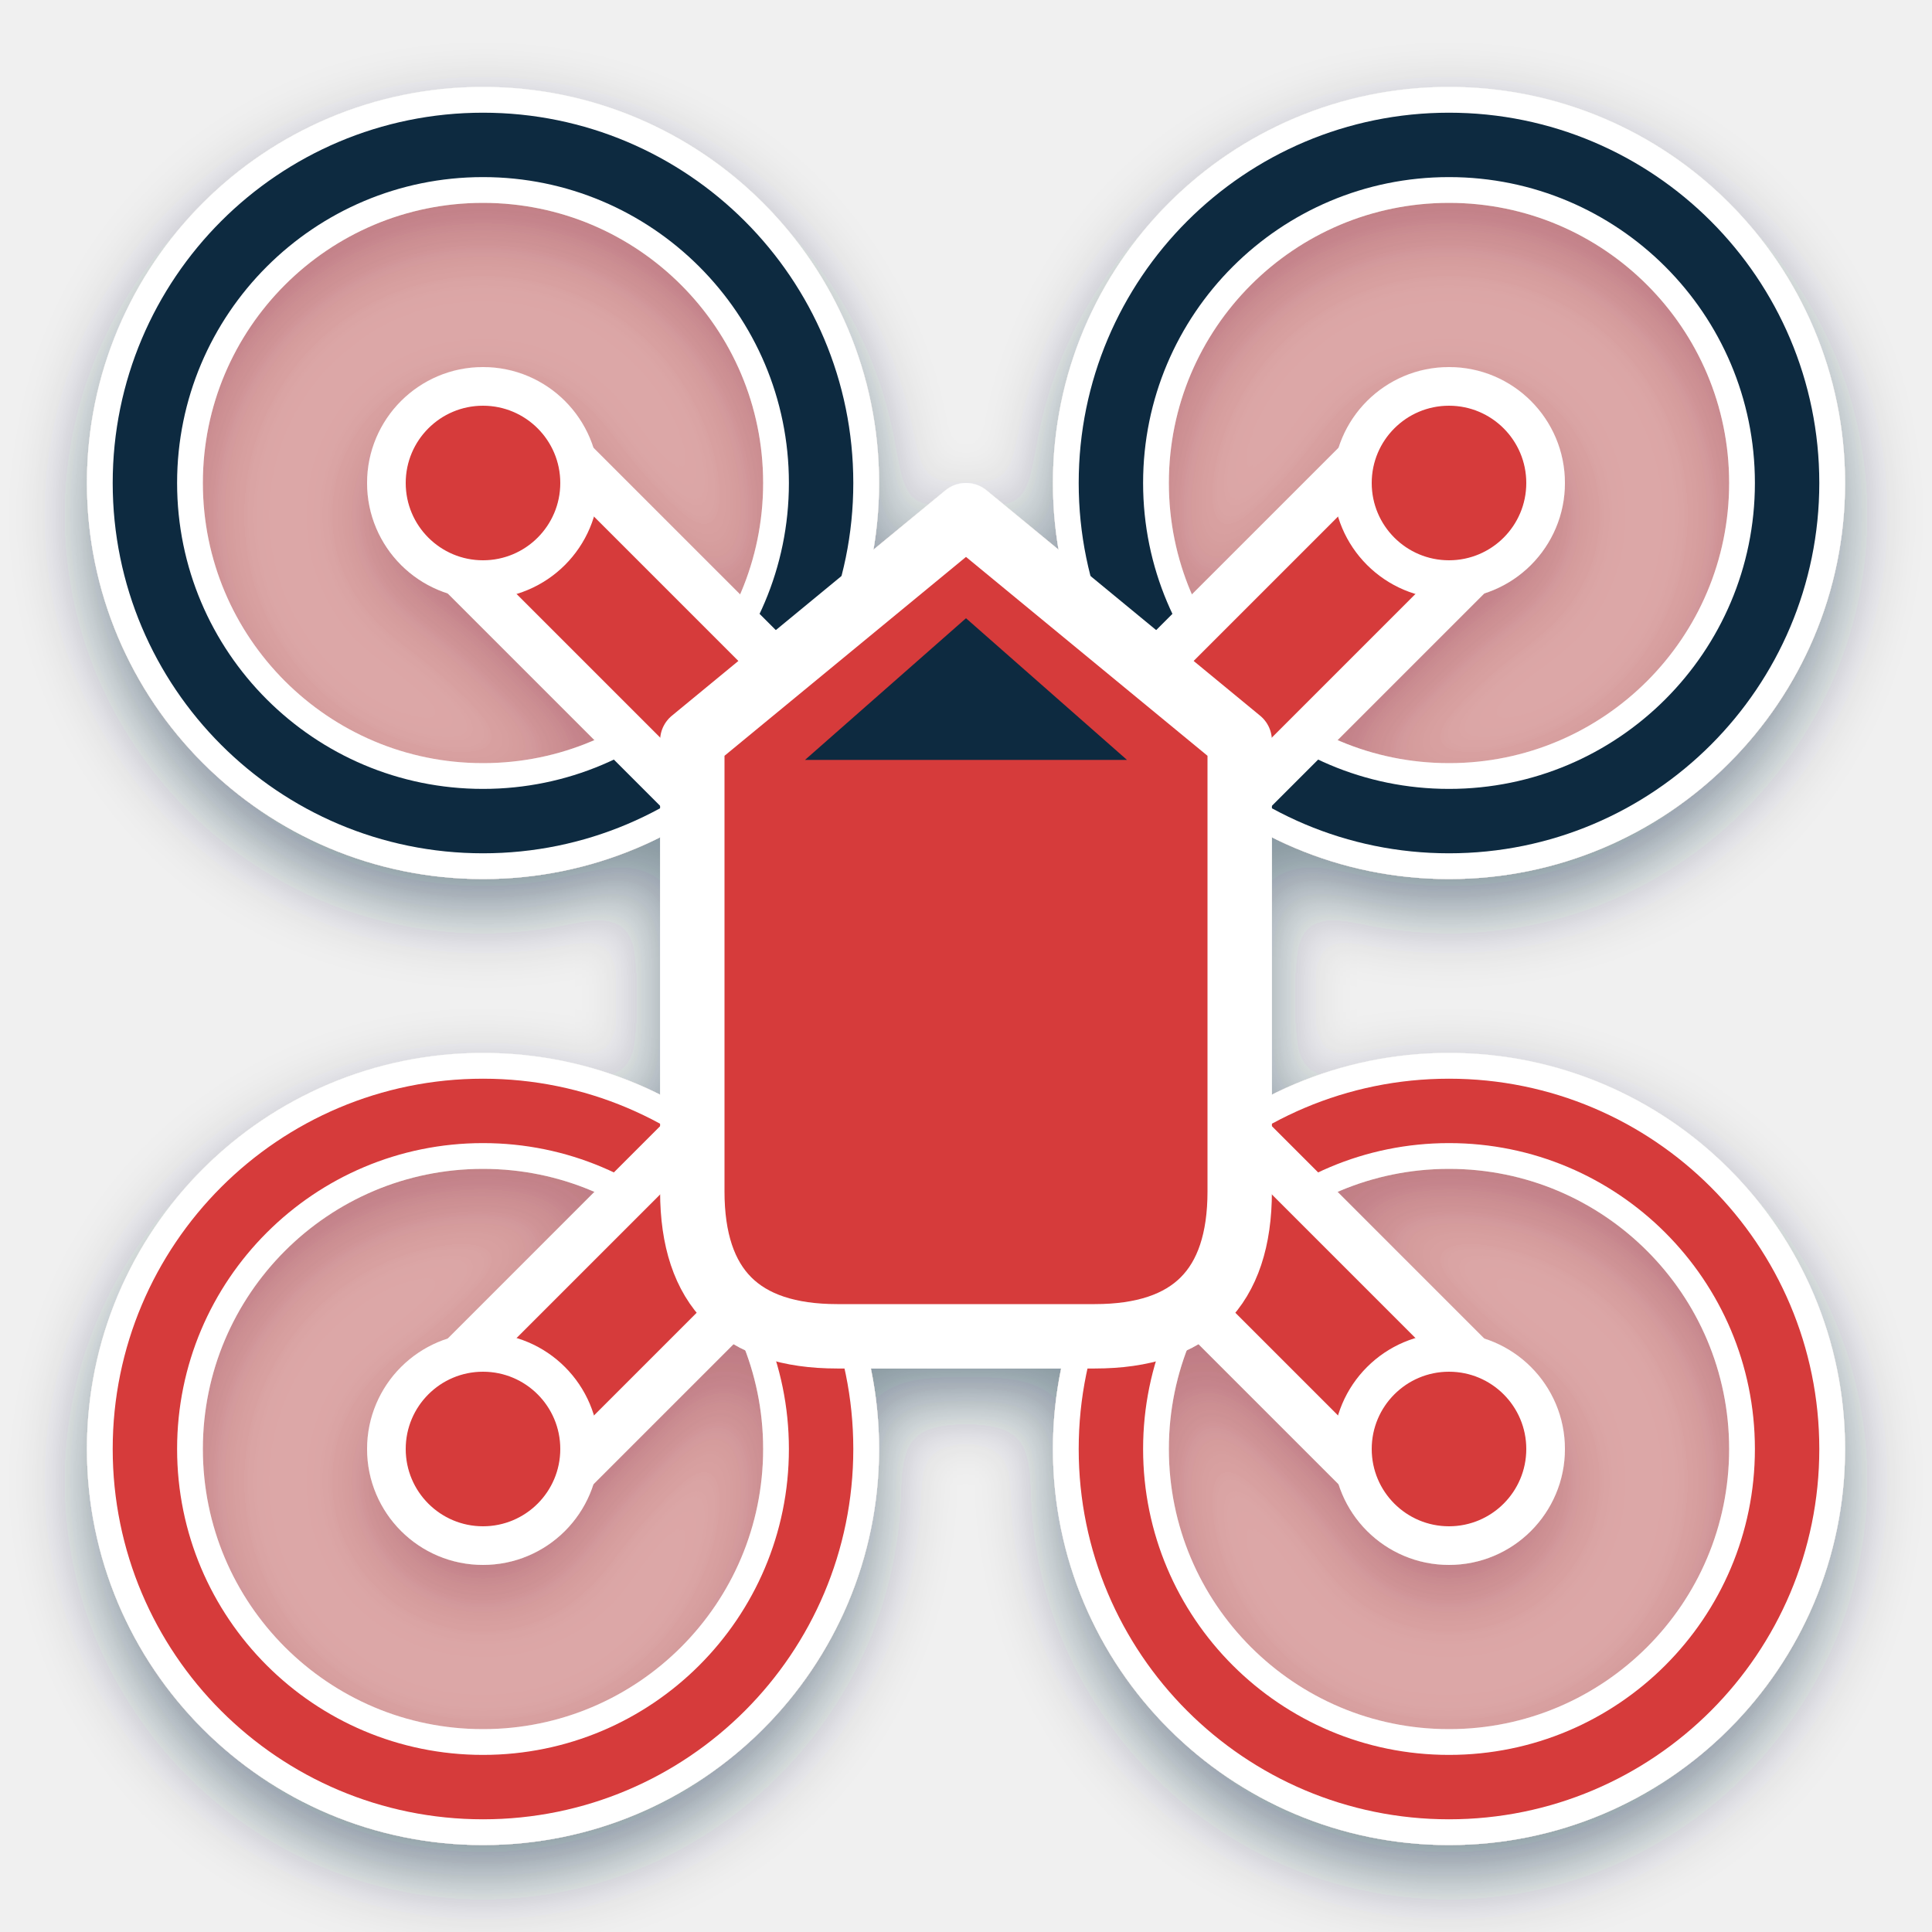
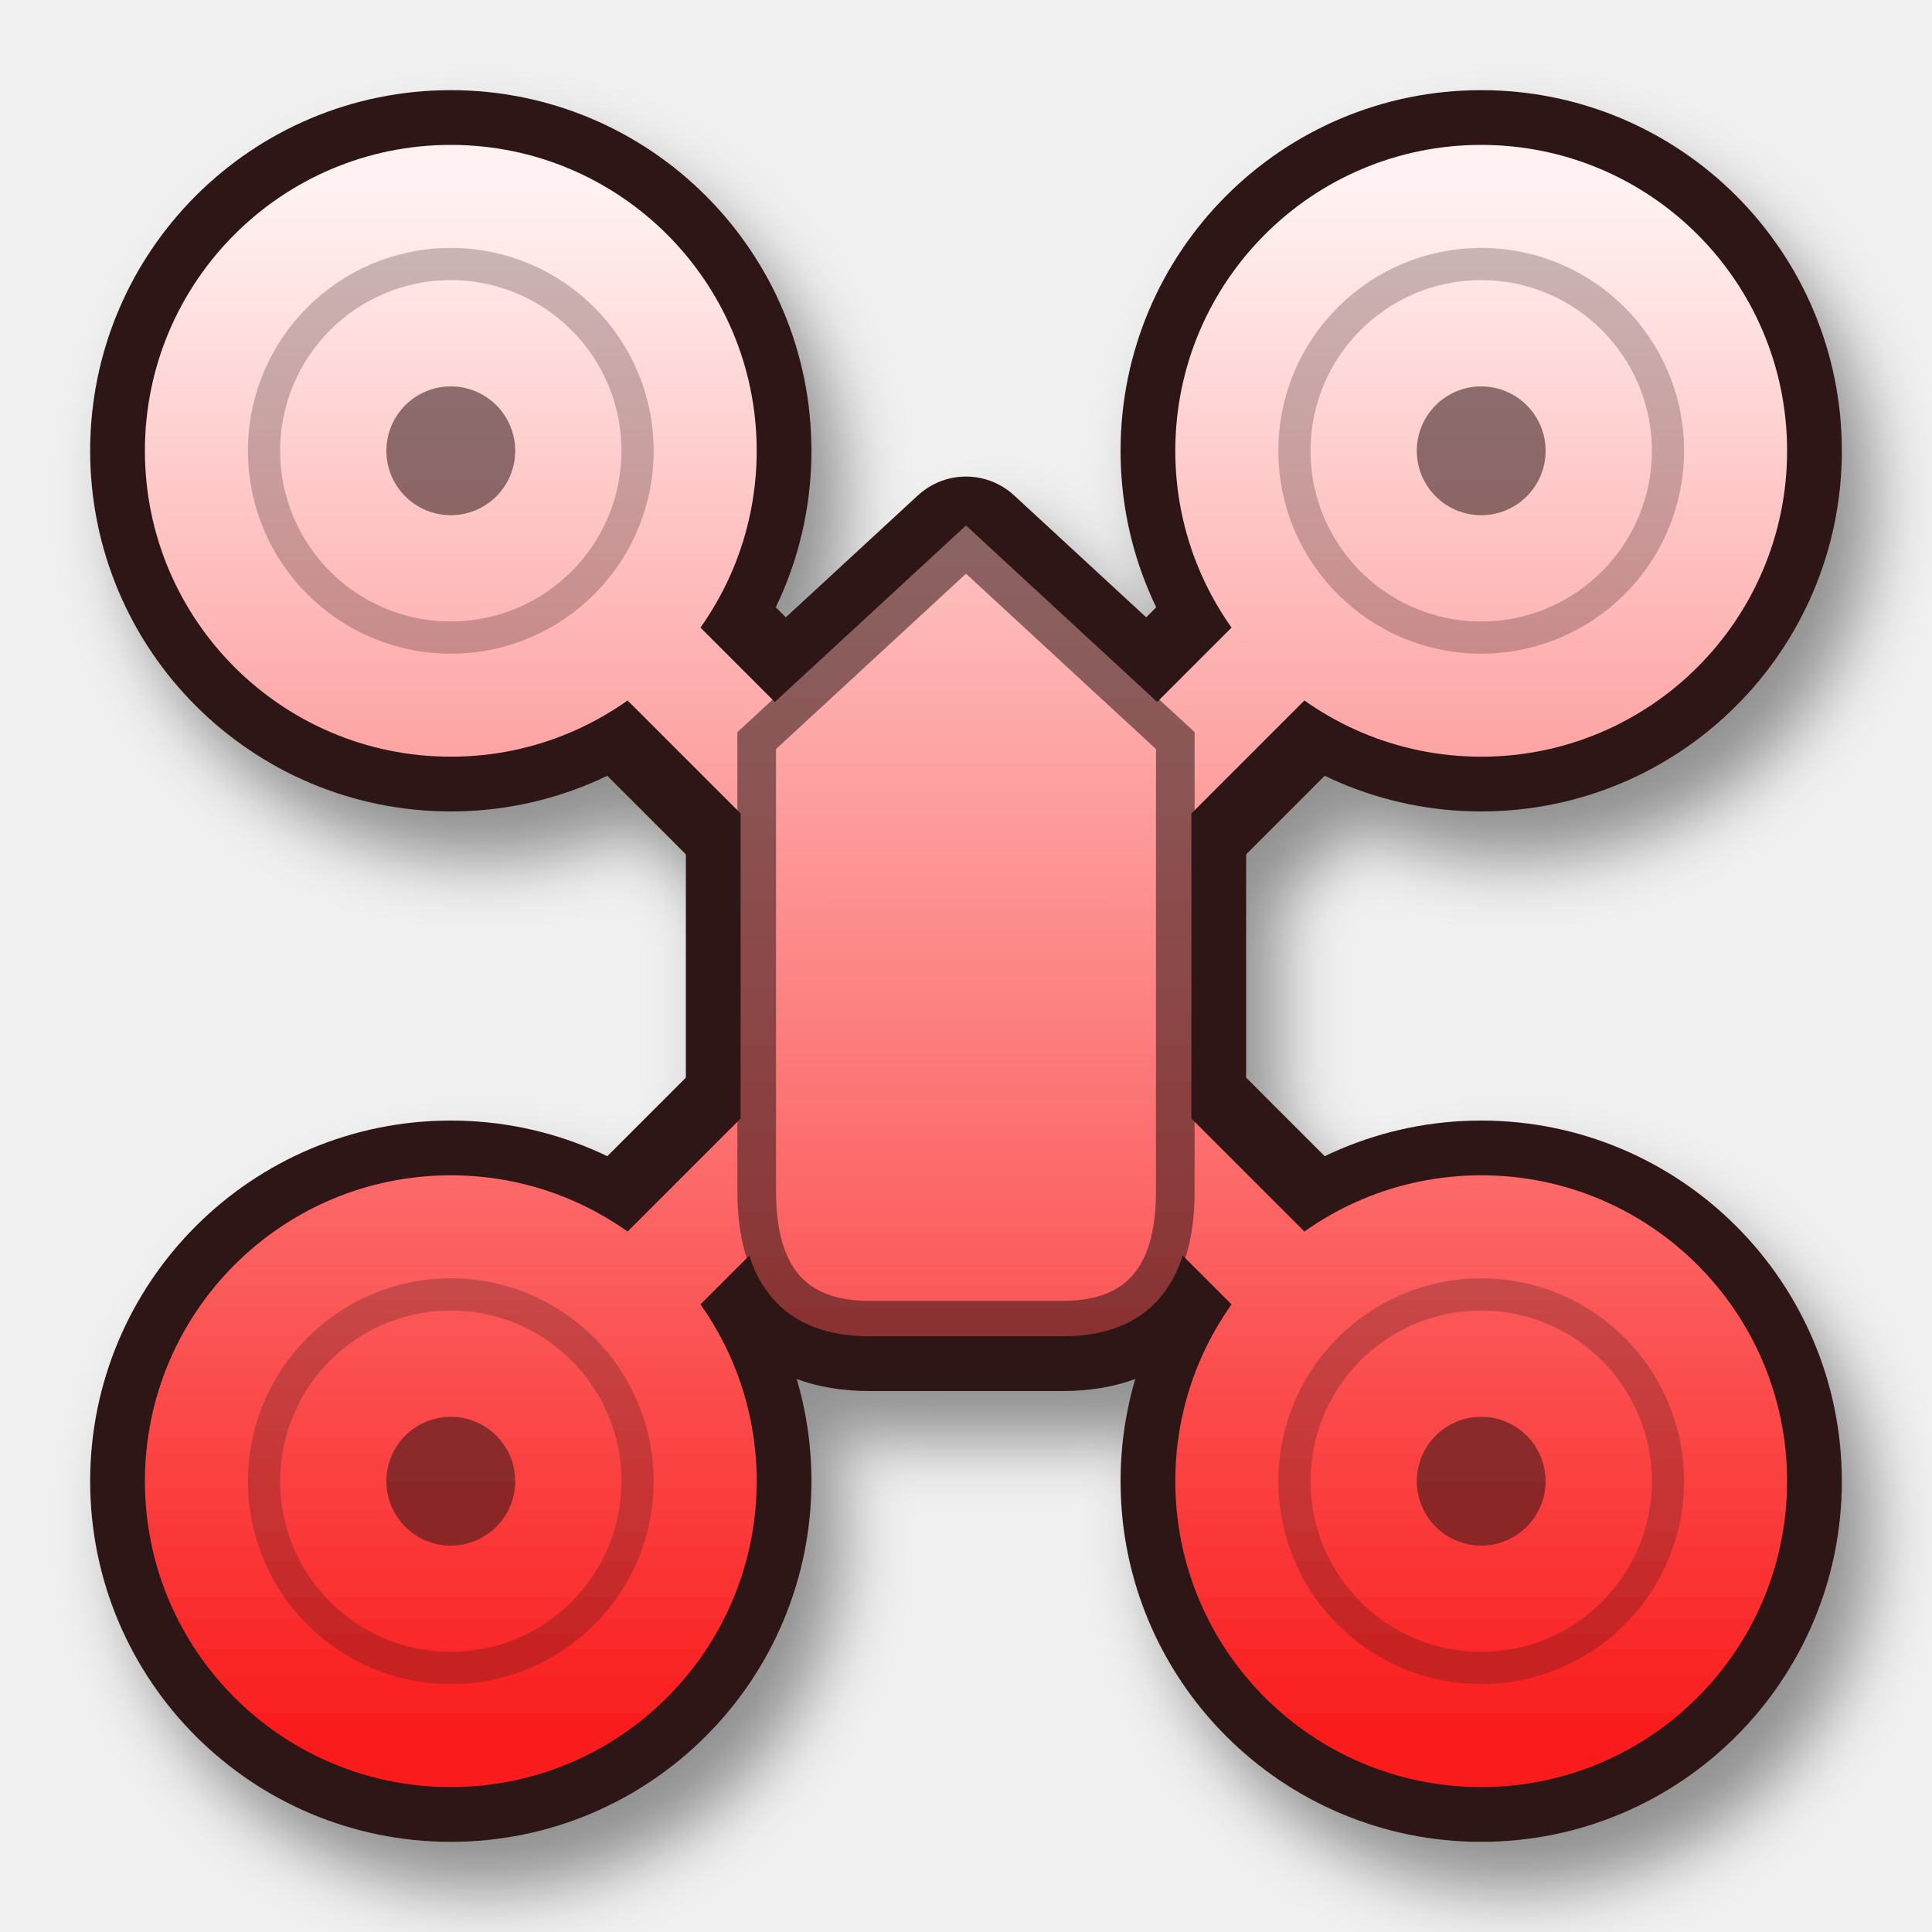
<svg xmlns="http://www.w3.org/2000/svg" width="60" height="60" viewBox="0 0 60 60">
  <defs>
    <filter id="s" x="-20%" y="-20%" width="140%" height="140%">
-       <feDropShadow dx="0" dy="1" stdDeviation="1.1" flood-color="#0d2a40" flood-opacity=".45" />
+       <feDropShadow dx="1" dy="1.5" stdDeviation="1" flood-color="#000" flood-opacity=".4" />
    </filter>
+     <linearGradient id="g" gradientUnits="userSpaceOnUse" x1="0" y1="6" x2="0" y2="54">
+       <stop offset="0" stop-color="#fff1f1" />
+       <stop offset="1" stop-color="#fa1c1c" />
+     </linearGradient>
  </defs>
  <g filter="url(#s)">
-     <g>
-       <circle cx="15" cy="15" r="10.5" fill="#d63a3a" fill-opacity=".3" stroke="#fff" stroke-width="3.6" />
-       <circle cx="15" cy="15" r="10.5" fill="none" stroke="#0d2a40" stroke-width="2" />
-       <circle cx="45" cy="15" r="10.5" fill="#d63a3a" fill-opacity=".3" stroke="#fff" stroke-width="3.6" />
-       <circle cx="45" cy="15" r="10.5" fill="none" stroke="#0d2a40" stroke-width="2" />
-       <circle cx="15" cy="45" r="10.5" fill="#d63a3a" fill-opacity=".3" stroke="#fff" stroke-width="3.6" />
-       <circle cx="15" cy="45" r="10.5" fill="none" stroke="#d63a3a" stroke-width="2" />
-       <circle cx="45" cy="45" r="10.5" fill="#d63a3a" fill-opacity=".3" stroke="#fff" stroke-width="3.6" />
-       <circle cx="45" cy="45" r="10.5" fill="none" stroke="#d63a3a" stroke-width="2" />
-       <line x1="30" y1="30" x2="15" y2="15" stroke="#fff" stroke-width="6.4" stroke-linecap="round" />
-       <line x1="30" y1="30" x2="45" y2="15" stroke="#fff" stroke-width="6.4" stroke-linecap="round" />
-       <line x1="30" y1="30" x2="15" y2="45" stroke="#fff" stroke-width="6.4" stroke-linecap="round" />
-       <line x1="30" y1="30" x2="45" y2="45" stroke="#fff" stroke-width="6.4" stroke-linecap="round" />
-       <line x1="30" y1="30" x2="15" y2="15" stroke="#d63a3a" stroke-width="3.4" stroke-linecap="round" />
-       <line x1="30" y1="30" x2="45" y2="15" stroke="#d63a3a" stroke-width="3.4" stroke-linecap="round" />
-       <line x1="30" y1="30" x2="15" y2="45" stroke="#d63a3a" stroke-width="3.4" stroke-linecap="round" />
-       <line x1="30" y1="30" x2="45" y2="45" stroke="#d63a3a" stroke-width="3.4" stroke-linecap="round" />
-       <circle cx="15" cy="15" r="3" fill="#d63a3a" stroke="#fff" stroke-width="1.2" />
-       <circle cx="45" cy="15" r="3" fill="#d63a3a" stroke="#fff" stroke-width="1.2" />
-       <circle cx="15" cy="45" r="3" fill="#d63a3a" stroke="#fff" stroke-width="1.2" />
-       <circle cx="45" cy="45" r="3" fill="#d63a3a" stroke="#fff" stroke-width="1.2" />
-       <path d="M30 16 L38.5 23 V37 Q38.5 41.5 34 41.5 H26 Q21.5 41.5 21.5 37 V23 Z" fill="#d63a3a" stroke="#fff" stroke-width="2" stroke-linejoin="round" />
-       <path d="M30 19.2 L35 23.6 H25 Z" fill="#0d2a40" />
+     <g stroke="#2e1616" stroke-width="7.4" stroke-linecap="round">
+       <line x1="30" y1="30" x2="14" y2="14" />
+       <line x1="30" y1="30" x2="46" y2="14" />
+       <line x1="30" y1="30" x2="14" y2="46" />
+       <line x1="30" y1="30" x2="46" y2="46" />
    </g>
+     <circle cx="14" cy="14" r="9" fill="#2e1616" stroke="#2e1616" stroke-width="4.4" stroke-linejoin="round" stroke-linecap="round" />
+     <circle cx="46" cy="14" r="9" fill="#2e1616" stroke="#2e1616" stroke-width="4.4" stroke-linejoin="round" stroke-linecap="round" />
+     <circle cx="14" cy="46" r="9" fill="#2e1616" stroke="#2e1616" stroke-width="4.4" stroke-linejoin="round" stroke-linecap="round" />
+     <circle cx="46" cy="46" r="9" fill="#2e1616" stroke="#2e1616" stroke-width="4.4" stroke-linejoin="round" stroke-linecap="round" />
+     <path d="M30 17 L36.5 23 V37 Q36.5 41 33 41 H27 Q23.5 41 23.5 37 V23 Z" fill="#2e1616" stroke="#2e1616" stroke-width="4.4" stroke-linejoin="round" stroke-linecap="round" />
+     <circle cx="14" cy="14" r="9" fill="url(#g)" stroke="url(#g)" stroke-linecap="round" />
+     <circle cx="46" cy="14" r="9" fill="url(#g)" stroke="url(#g)" stroke-linecap="round" />
+     <circle cx="14" cy="46" r="9" fill="url(#g)" stroke="url(#g)" stroke-linecap="round" />
+     <circle cx="46" cy="46" r="9" fill="url(#g)" stroke="url(#g)" stroke-linecap="round" />
+     <path d="M30 17 L36.5 23 V37 Q36.5 41 33 41 H27 Q23.5 41 23.5 37 V23 Z" fill="url(#g)" stroke="url(#g)" stroke-linecap="round" />
+     <g stroke="url(#g)" stroke-width="3.2" stroke-linecap="round">
+       <line x1="30" y1="30" x2="14" y2="14" />
+       <line x1="30" y1="30" x2="46" y2="14" />
+       <line x1="30" y1="30" x2="14" y2="46" />
+       <line x1="30" y1="30" x2="46" y2="46" />
+     </g>
+     <circle cx="14" cy="14" r="5.8" fill="none" stroke="#2e1616" stroke-opacity=".25" stroke-width="1" />
+     <circle cx="14" cy="14" r="2" fill="#2e1616" fill-opacity=".55" />
+     <circle cx="46" cy="14" r="5.8" fill="none" stroke="#2e1616" stroke-opacity=".25" stroke-width="1" />
+     <circle cx="46" cy="14" r="2" fill="#2e1616" fill-opacity=".55" />
+     <circle cx="14" cy="46" r="5.8" fill="none" stroke="#2e1616" stroke-opacity=".25" stroke-width="1" />
+     <circle cx="14" cy="46" r="2" fill="#2e1616" fill-opacity=".55" />
+     <circle cx="46" cy="46" r="5.8" fill="none" stroke="#2e1616" stroke-opacity=".25" stroke-width="1" />
+     <circle cx="46" cy="46" r="2" fill="#2e1616" fill-opacity=".55" />
+     <path d="M30 17 L36.5 23 V37 Q36.5 41 33 41 H27 Q23.5 41 23.5 37 V23 Z" fill="none" stroke="#2e1616" stroke-opacity=".55" stroke-width="1.2" />
  </g>
</svg>
